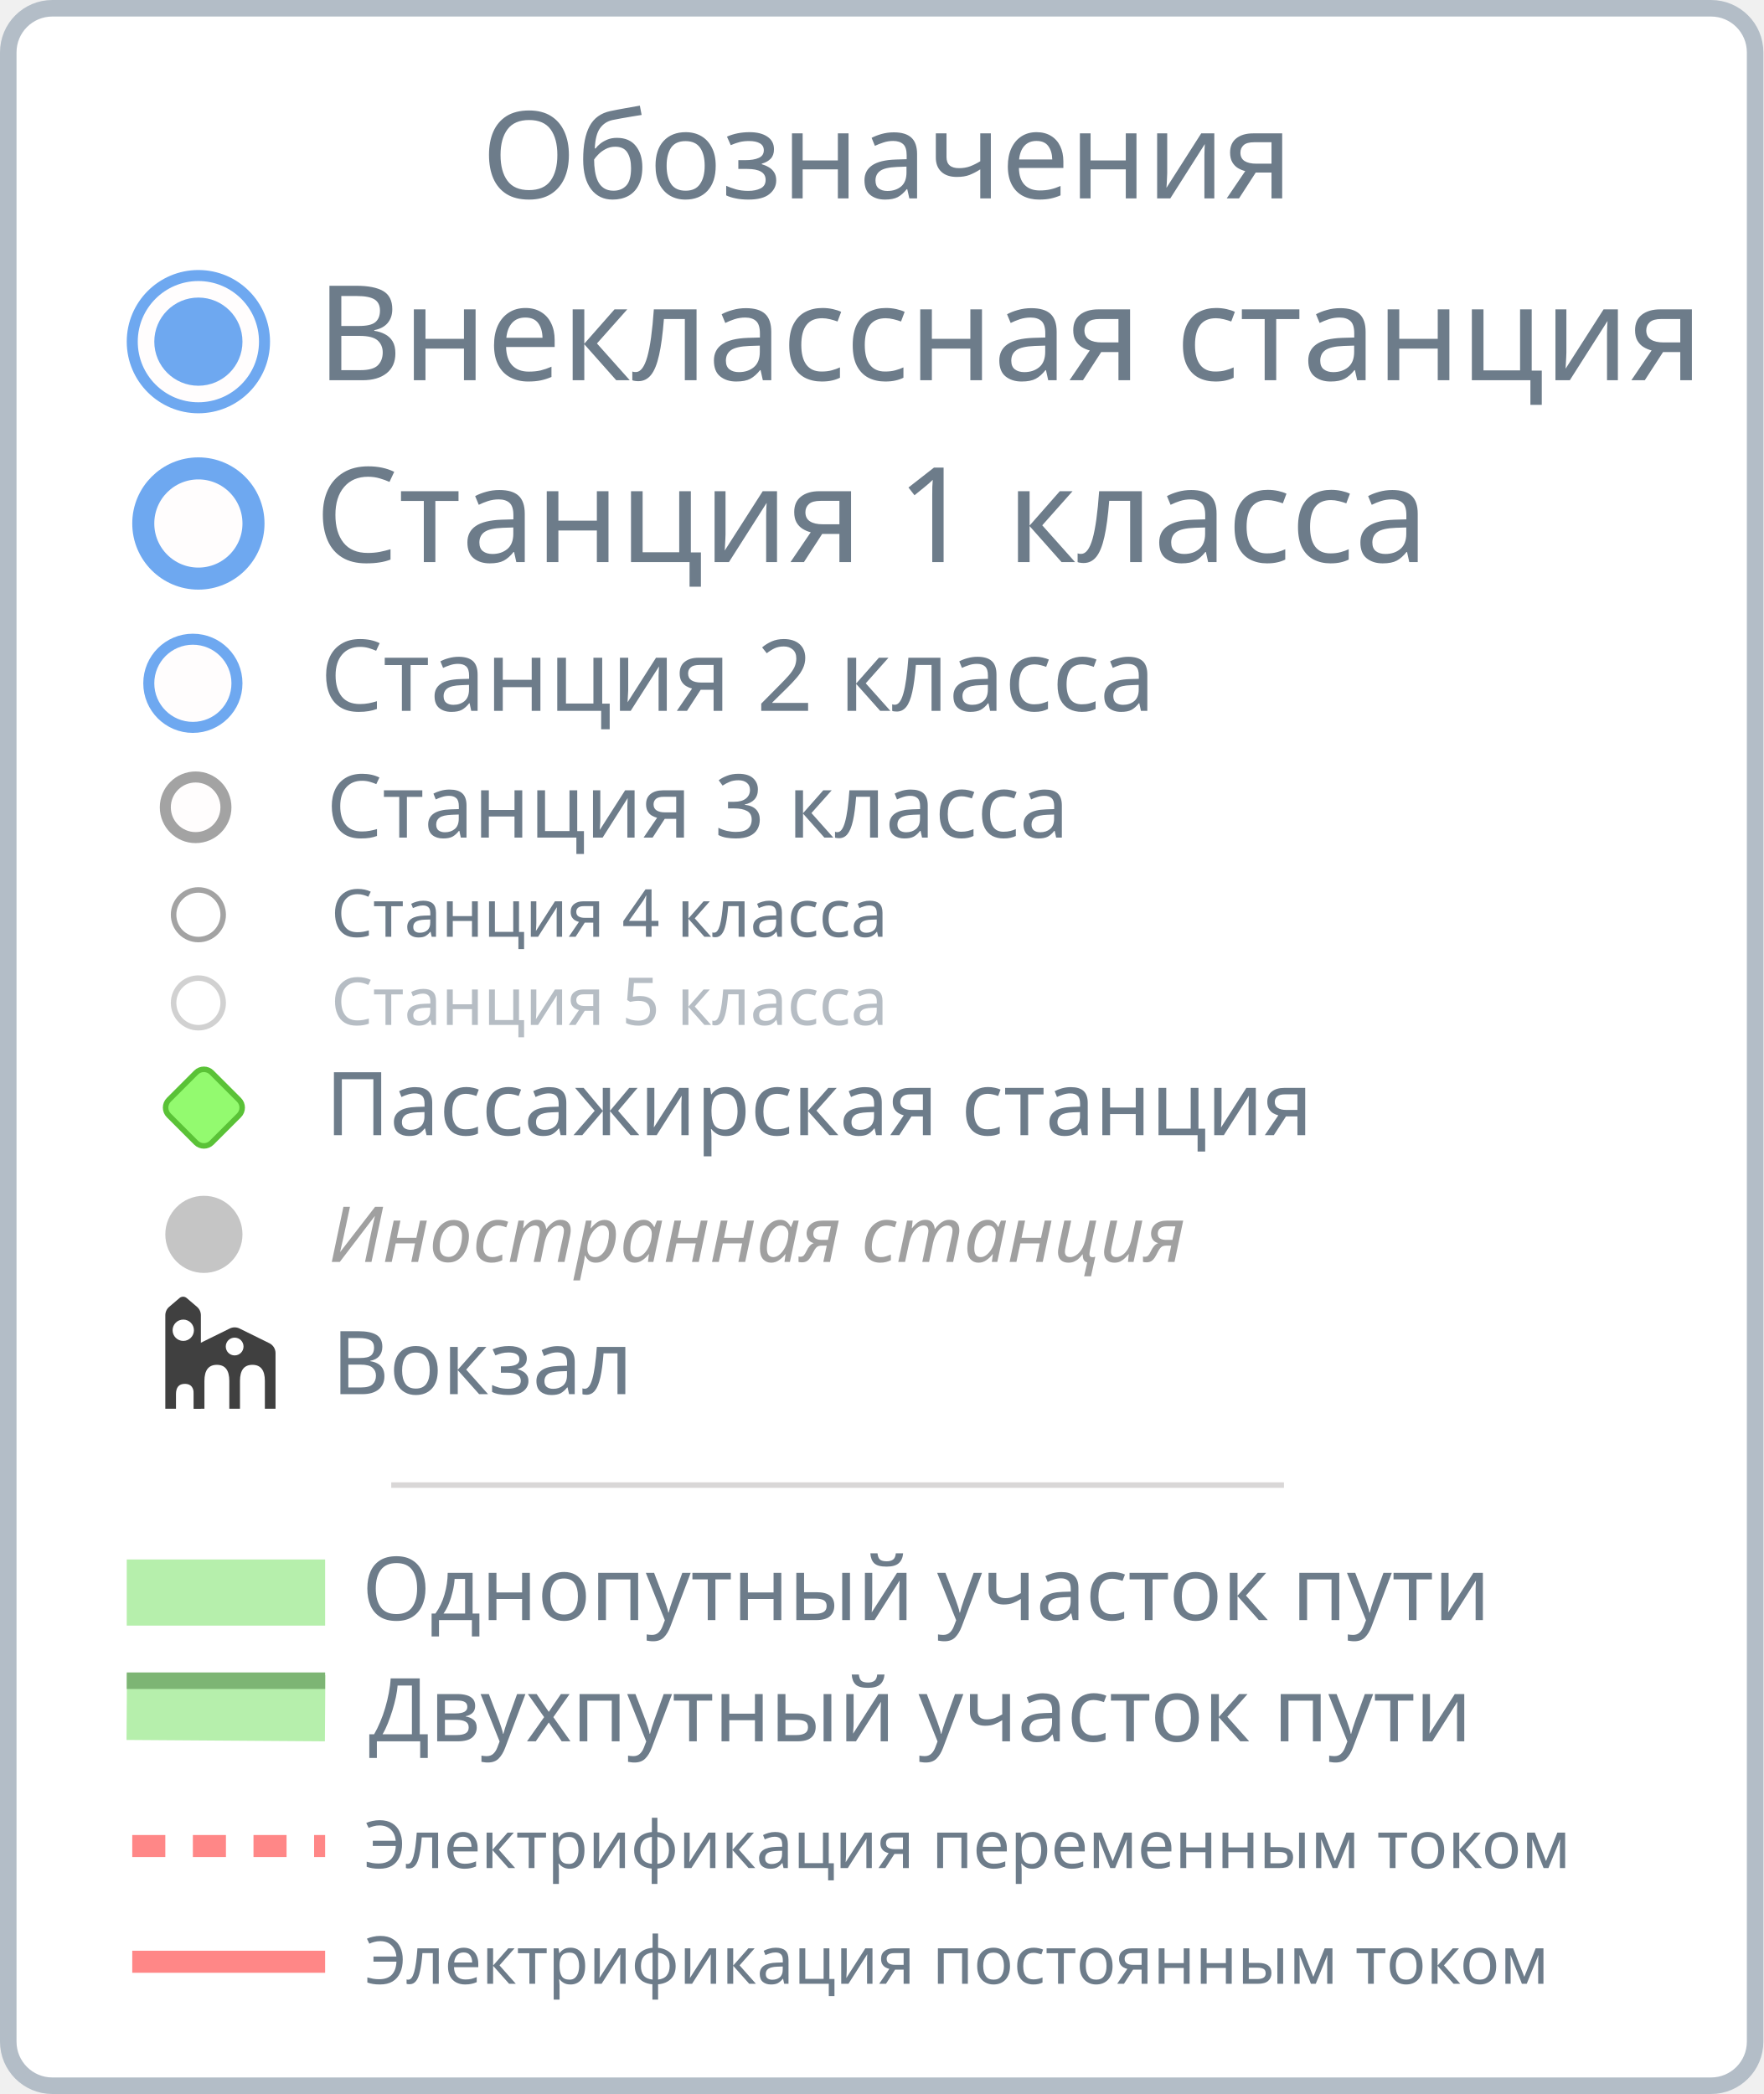
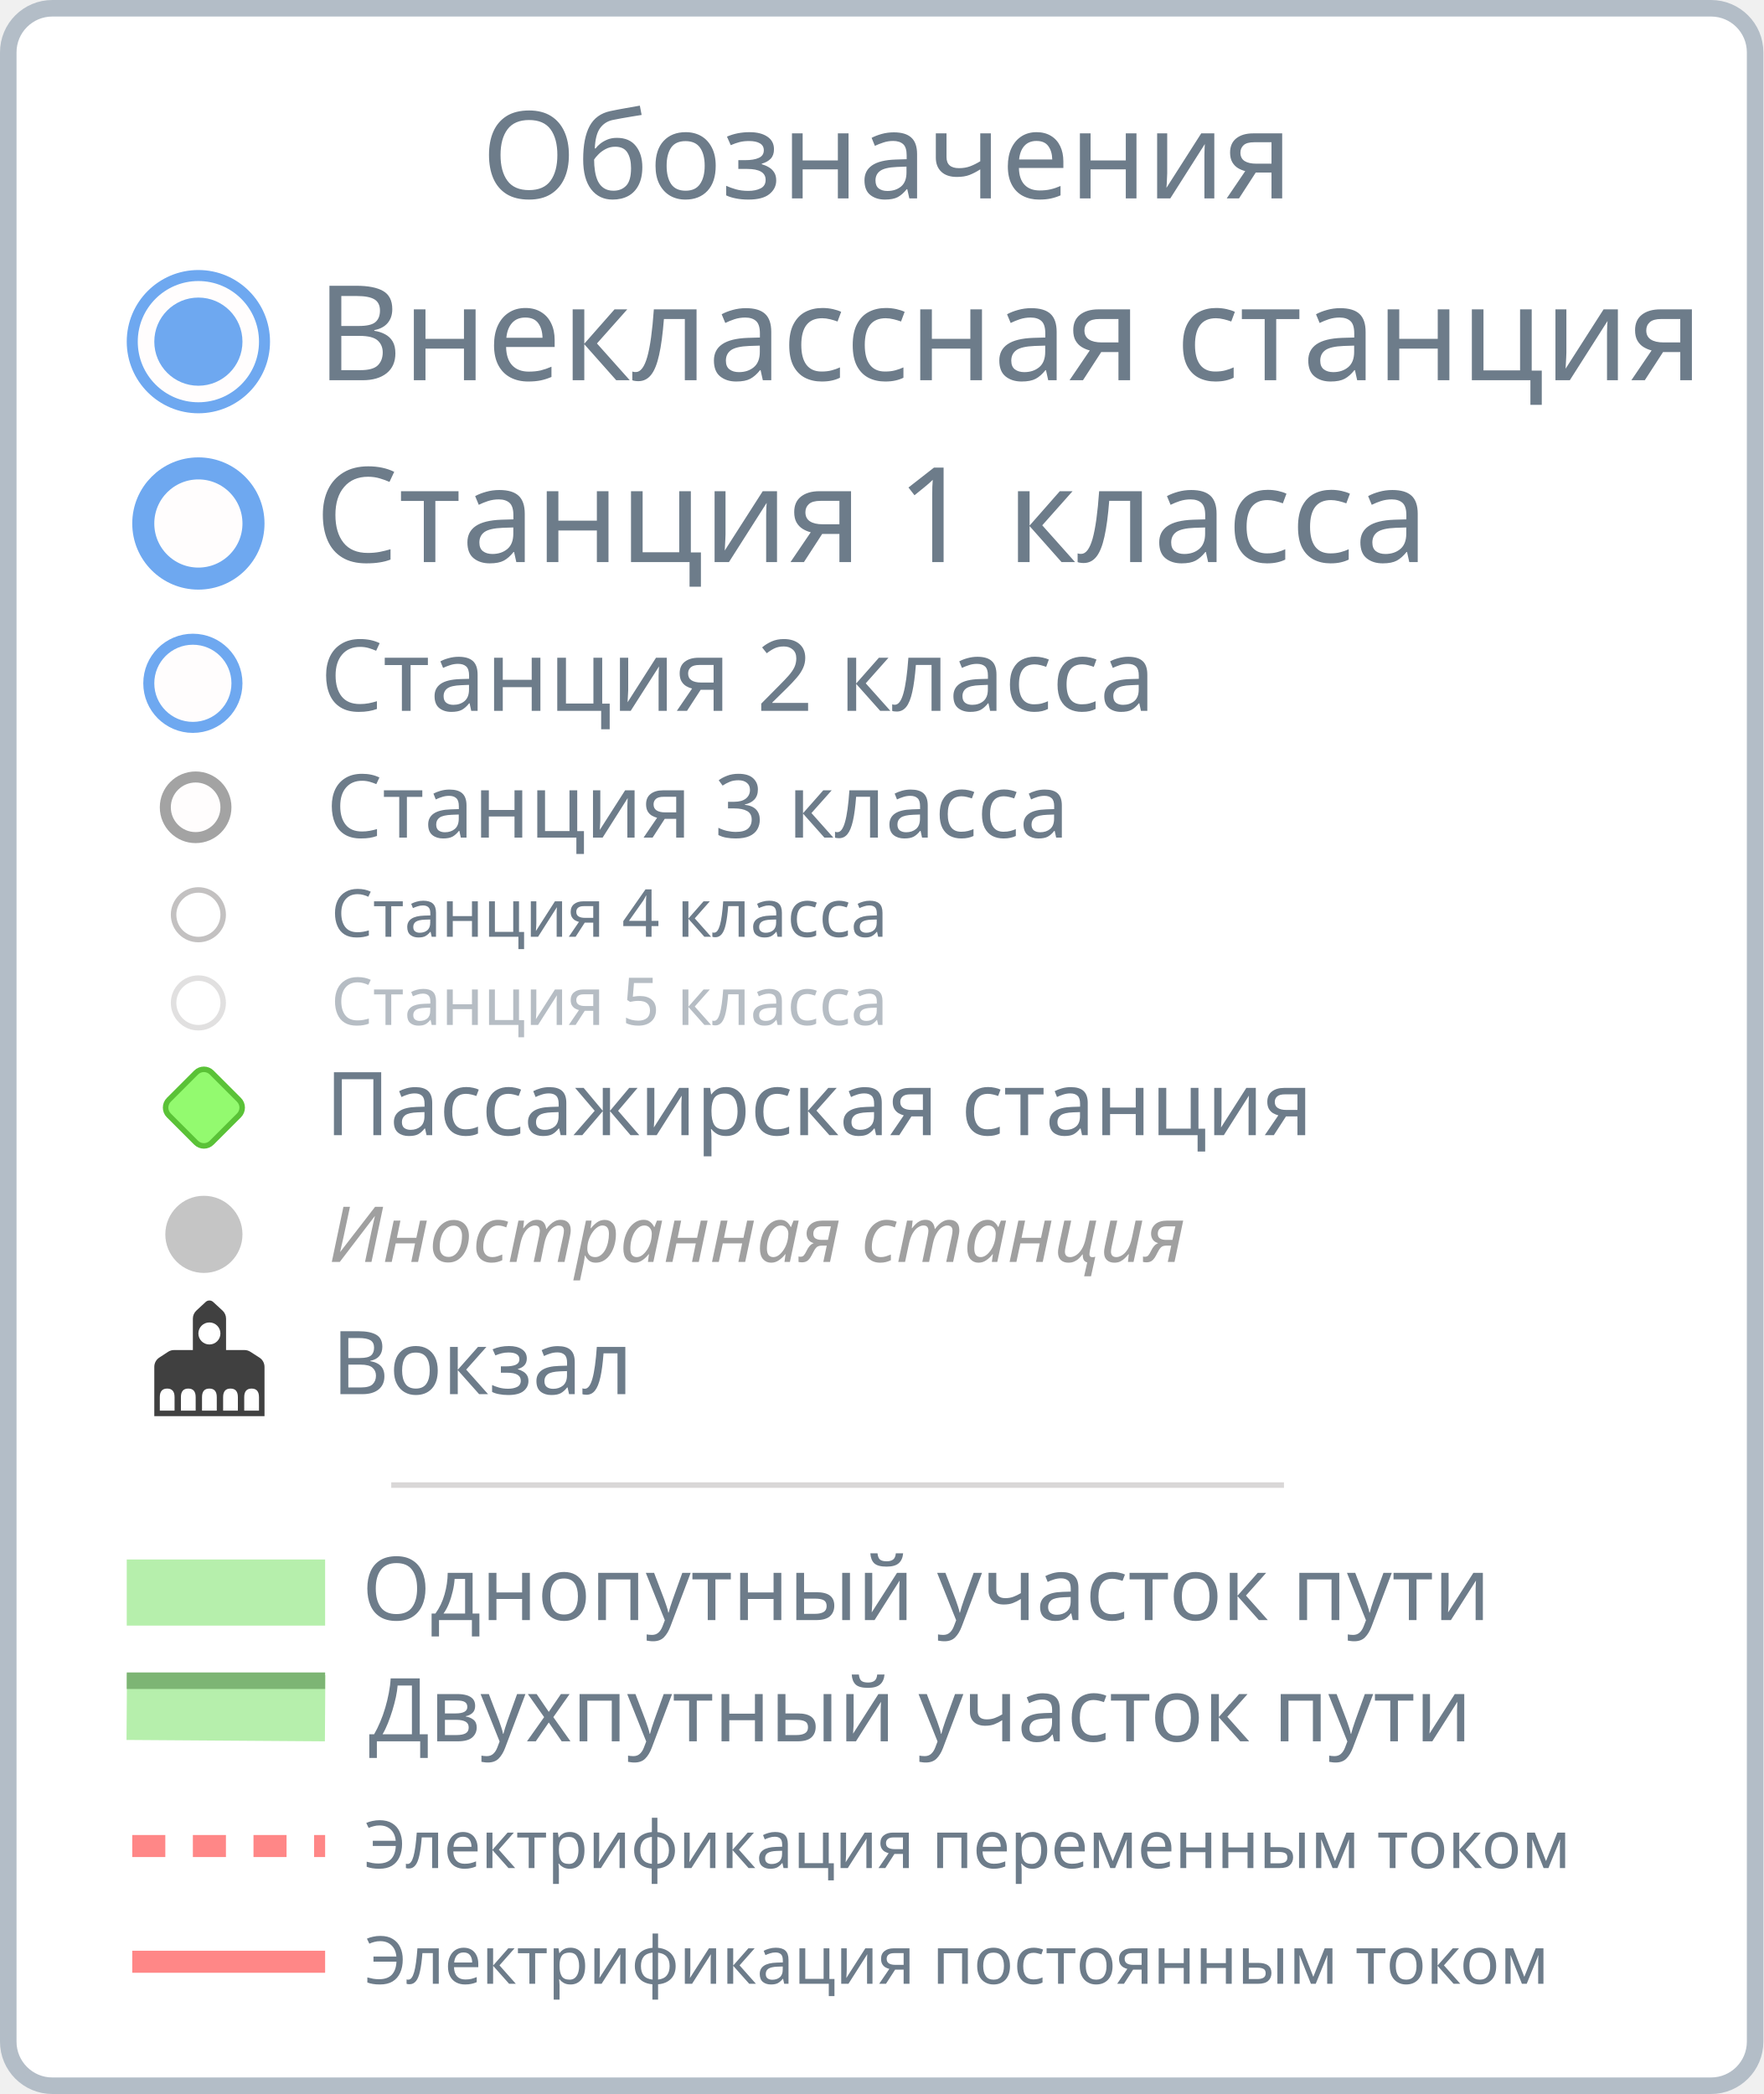
<svg xmlns="http://www.w3.org/2000/svg" width="320px" height="380px" viewBox="0 0 320 380" version="1.1">
  <g id="petrozavodsk_legend" stroke="none" stroke-width="1" fill="none" fill-rule="evenodd">
    <rect id="Rectangle" stroke="#B3BDC7" stroke-width="3" fill="#FFFFFF" x="1.5" y="1.5" width="317" height="377" rx="8" />
    <g id="Group-6" transform="translate(24, 348)">
      <text id="Электрификация-посто" font-family="AvenirNext-Regular, Avenir Next" font-size="12" font-weight="normal" fill="#6D7C8A">
        <tspan x="42.228" y="12">Электрификация постоянным током</tspan>
      </text>
      <line x1="6.39488462e-13" y1="8" x2="35" y2="8" id="Path-7" stroke="#FF8787" stroke-width="4" />
    </g>
    <g id="Group-6" transform="translate(24, 327)">
      <text id="Электрификация-перем" font-family="AvenirNext-Regular, Avenir Next" font-size="12" font-weight="normal" fill="#6D7C8A">
        <tspan x="42.104" y="12">Электрификация переменным током</tspan>
      </text>
      <line x1="6.39488462e-13" y1="8" x2="35" y2="8" id="Path-7" stroke="#FF8787" stroke-width="4" stroke-dasharray="6,5" />
    </g>
    <g id="Group-5" transform="translate(23, 300)">
      <text id="Двухпутный-участок-п" font-family="AvenirNext-Regular, Avenir Next" font-size="16" font-weight="normal" fill="#6D7C8A">
        <tspan x="43.92" y="16">Двухпутный участок пути</tspan>
      </text>
      <g id="Group" transform="translate(0, 4)">
        <line x1="36" y1="6" x2="0" y2="5.75" id="Path-5" stroke="#B6EFAC" stroke-width="12" />
        <line x1="36" y1="1" x2="1.13686838e-13" y2="1" id="Path-13" stroke="#7DB574" stroke-width="3" />
      </g>
    </g>
    <g id="Group-3" transform="translate(23, 278)">
      <text id="Однопутный-участок-п" font-family="AvenirNext-Regular, Avenir Next" font-size="16" font-weight="normal" fill="#6D7C8A">
        <tspan x="42.692" y="16">Однопутный участок пути</tspan>
      </text>
      <line x1="36" y1="11" x2="0" y2="11" id="Path-5" stroke="#B6EFAC" stroke-width="12" />
    </g>
    <g id="Group-4" transform="translate(23, 45)">
      <g id="st_" transform="translate(1, 33)">
        <text id="Станция-1-класса" font-family="AvenirNext-Regular, Avenir Next" font-size="24" font-weight="normal" fill="#6D7C8A">
          <tspan x="33.116" y="24">Станция 1 класса</tspan>
        </text>
        <g id="st" transform="translate(0, 5)" fill="#FFFDFD" stroke="#6EA8F0" stroke-width="4">
          <circle id="Oval" cx="12" cy="12" r="10" />
        </g>
      </g>
      <g id="st_" transform="translate(3, 66)">
        <g id="st" transform="translate(0, 4)" fill="#FFFDFD" stroke="#6EA8F0" stroke-width="2">
          <circle id="Oval" cx="9" cy="9" r="8" />
        </g>
        <text id="Станция-2-класса" font-family="AvenirNext-Regular, Avenir Next" font-size="18" font-weight="normal" fill="#6D7C8A">
          <tspan x="32.087" y="18">Станция 2 класса</tspan>
        </text>
      </g>
      <g id="st_" transform="translate(6, 91)">
        <g id="st" transform="translate(0, 4)" fill="#FFFDFD" stroke="#A3A3A3" stroke-width="2">
          <circle id="Oval" cx="6.5" cy="6.5" r="5.5" />
        </g>
        <text id="Станция-3-класса" font-family="AvenirNext-Regular, Avenir Next" font-size="16" font-weight="normal" fill="#6D7C8A">
          <tspan x="30.244" y="16">Станция 3 класса</tspan>
        </text>
      </g>
      <g id="st_" transform="translate(8, 113)">
-         <g id="st" transform="translate(0, 3)" fill="#FFFFFF" stroke="#A3A3A3">
+         <g id="st" transform="translate(0, 3)" fill="#FFFFFF" stroke="#C3C1C1">
          <circle id="Oval" transform="translate(5, 5) scale(-1, 1) translate(-5, -5) " cx="5" cy="5" r="4.5" />
        </g>
        <text id="Станция-4-класса" font-family="AvenirNext-Regular, Avenir Next" font-size="12" font-weight="normal" fill="#6D7C8A">
          <tspan x="29.058" y="12">Станция 4 класса </tspan>
        </text>
      </g>
      <g id="st_" opacity="0.502" transform="translate(8, 129)">
-         <g id="st" transform="translate(0, 3)" fill="#FFFFFF" stroke="#A3A3A3">
+         <g id="st" transform="translate(0, 3)" fill="#FFFFFF" stroke="#C3C1C1">
          <circle id="Oval" transform="translate(5, 5) scale(-1, 1) translate(-5, -5) " cx="5" cy="5" r="4.5" />
        </g>
        <text id="Станция-5-класса" font-family="AvenirNext-Regular, Avenir Next" font-size="12" font-weight="normal" fill="#6D7C8A">
          <tspan x="29.058" y="12">Станция 5 класса</tspan>
        </text>
      </g>
      <g id="st_">
        <text id="Внеклассная-станция" font-family="AvenirNext-Regular, Avenir Next" font-size="24" font-weight="normal" fill="#6D7C8A">
          <tspan x="34.452" y="24">Внеклассная станция</tspan>
        </text>
        <g id="st" transform="translate(0, 4)">
          <circle id="Oval" stroke="#6EA8F0" stroke-width="2" fill="#FFFDFD" cx="13" cy="13" r="12" />
          <circle id="Oval" fill="#6EA8F0" cx="13" cy="13" r="8" />
        </g>
      </g>
      <g id="Group-2" transform="translate(5, 145)">
        <rect id="Rectangle" stroke="#5AC237" fill="#93FA6F" transform="translate(9, 11) rotate(-45) translate(-9, -11) " x="3.5" y="5.5" width="11" height="11" rx="2" />
        <text id="Пассажирская-станция" font-family="AvenirNext-Regular, Avenir Next" font-size="16" font-weight="normal" fill="#6D7C8A">
          <tspan x="31.052" y="16">Пассажирская станция</tspan>
        </text>
      </g>
      <g id="st_" transform="translate(7, 170)">
        <text id="Иностранная-станция" font-family="AvenirNext-Italic, Avenir Next" font-size="14" font-style="italic" font-weight="normal" fill="#A0A0A0">
          <tspan x="29.633" y="14">Иностранная станция</tspan>
        </text>
        <g id="st" transform="translate(0, 2)" fill="#C5C5C5">
          <circle id="Oval" cx="7" cy="7" r="7" />
        </g>
      </g>
-       <g id="zd_vkz" transform="translate(7, 190)" fill="#404040">
-         <path d="M13.465,6.083 L18.885,8.755 C19.568,9.092 20,9.788 20,10.549 L20,20.645 L18.065,20.645 L18.065,15.599 C18.065,13.651 17.312,12.677 15.806,12.677 C14.301,12.677 13.548,13.651 13.548,15.599 L13.548,15.599 L13.548,20.645 L11.613,20.645 L11.613,15.599 C11.613,13.651 10.86,12.677 9.355,12.677 C7.849,12.677 7.097,13.651 7.097,15.599 L7.097,15.599 L7.097,20.645 L5.161,20.645 L5.161,9.305 L11.696,6.083 C12.254,5.808 12.908,5.808 13.465,6.083 Z M12.581,7.742 C11.69,7.742 10.968,8.464 10.968,9.355 C10.968,10.246 11.69,10.968 12.581,10.968 C13.471,10.968 14.194,10.246 14.194,9.355 C14.194,8.464 13.471,7.742 12.581,7.742 Z" id="Combined-Shape" />
-         <path d="M3.875,0.553 L5.749,2.151 C6.195,2.531 6.452,3.087 6.452,3.673 L6.452,20.645 L5.161,20.645 L5.161,18.003 C5.161,16.817 4.676,16.194 3.706,16.135 L3.548,16.13 C2.473,16.13 1.935,16.754 1.935,18.003 L1.935,18.003 L1.935,20.645 L0,20.645 L0,3.673 C8.16447282e-16,3.087 0.257,2.531 0.703,2.151 L2.577,0.553 C2.951,0.234 3.501,0.234 3.875,0.553 Z M3.258,4.466 C2.189,4.466 1.322,5.333 1.322,6.402 C1.322,7.471 2.189,8.337 3.258,8.337 C4.327,8.337 5.193,7.471 5.193,6.402 C5.193,5.333 4.327,4.466 3.258,4.466 Z" id="Combined-Shape" />
+       <g id="zd_vkz" transform="translate(5, 191)" fill="#404040">
+         <path d="M10.68,0.264 L12.377,1.827 C12.788,2.205 13.022,2.739 13.022,3.298 L13.022,14.993 L7,14.993 L7,3.294 C7,2.737 7.232,2.206 7.64,1.827 L9.322,0.267 C9.705,-0.088 10.296,-0.089 10.68,0.264 Z M10,3.985 C8.895,3.985 8,4.88 8,5.985 C8,7.089 8.895,7.985 10,7.985 C11.105,7.985 12,7.089 12,5.985 C12,4.88 11.105,3.985 10,3.985 Z" id="Combined-Shape" />
+         <path d="M16.356,8.993 C16.739,8.993 17.114,9.103 17.437,9.31 L19.08,10.366 C19.654,10.733 20,11.368 20,12.049 L20,20.993 L0,20.993 L0,12.035 C-3.04544406e-16,11.362 0.339,10.733 0.902,10.363 L2.489,9.322 C2.815,9.107 3.197,8.993 3.587,8.993 L16.356,8.993 Z M2.339,15.985 C1.446,15.985 1,16.503 1,17.539 L1,17.539 L1,19.985 L3.678,19.985 L3.678,17.539 C3.678,16.503 3.231,15.985 2.339,15.985 Z M17.659,15.985 C16.766,15.985 16.32,16.503 16.32,17.539 L16.32,17.539 L16.32,19.985 L18.998,19.985 L18.998,17.539 C18.998,16.503 18.551,15.985 17.659,15.985 Z M6.169,15.985 C5.276,15.985 4.83,16.503 4.83,17.539 L4.83,17.539 L4.83,19.985 L7.508,19.985 L7.508,17.539 C7.508,16.503 7.061,15.985 6.169,15.985 Z M13.829,15.985 C12.936,15.985 12.49,16.503 12.49,17.539 L12.49,17.539 L12.49,19.985 L15.168,19.985 L15.168,17.539 C15.168,16.503 14.721,15.985 13.829,15.985 Z M9.999,15.985 C9.106,15.985 8.66,16.503 8.66,17.539 L8.66,17.539 L8.66,19.985 L11.338,19.985 L11.338,17.539 C11.338,16.503 10.891,15.985 9.999,15.985 Z" id="Combined-Shape" />
      </g>
      <text id="Вокзал" font-family="AvenirNext-Regular, Avenir Next" font-size="16" font-weight="normal" fill="#6D7C8A">
        <tspan x="37.228" y="208">Вокзал</tspan>
      </text>
    </g>
    <text id="Обозначения" font-family="AvenirNext-DemiBold, Avenir Next" font-size="22" font-weight="500" fill="#6D7C8A">
      <tspan x="87.394" y="36">Обозначения</tspan>
    </text>
    <line x1="233" y1="269.5" x2="71" y2="269.5" id="Path-140" stroke="#D9D7D7" />
  </g>
</svg>
